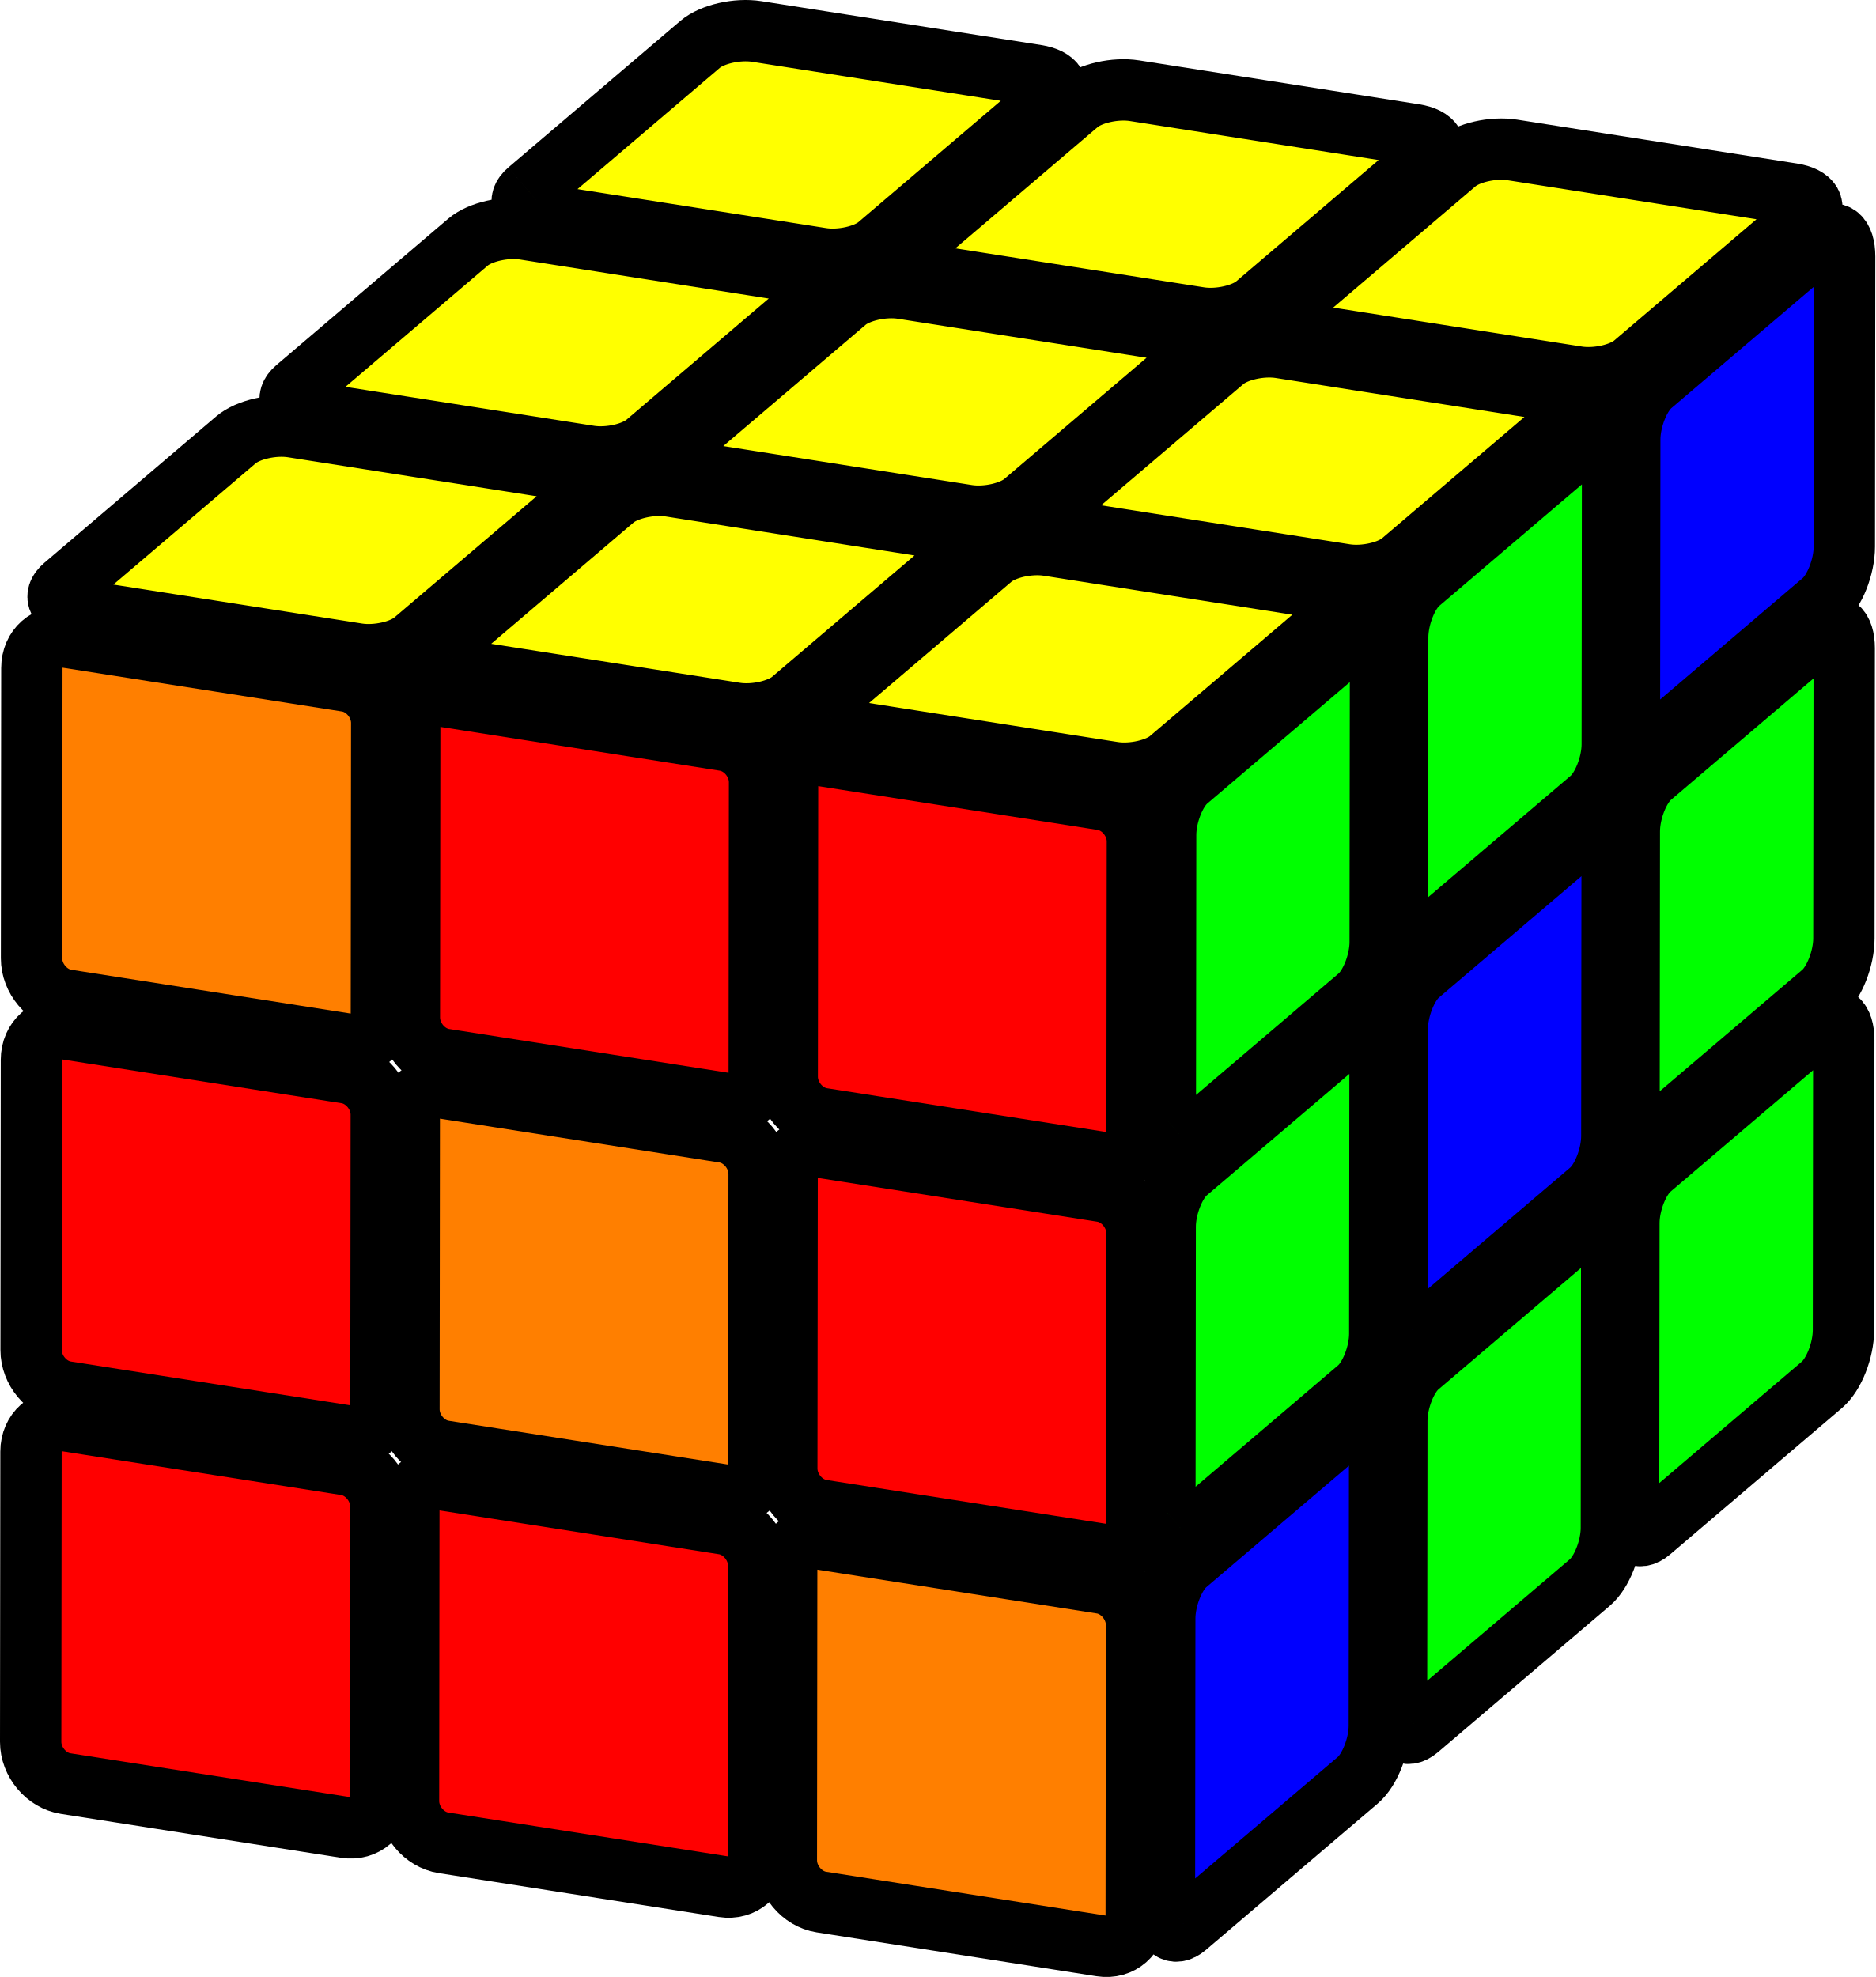
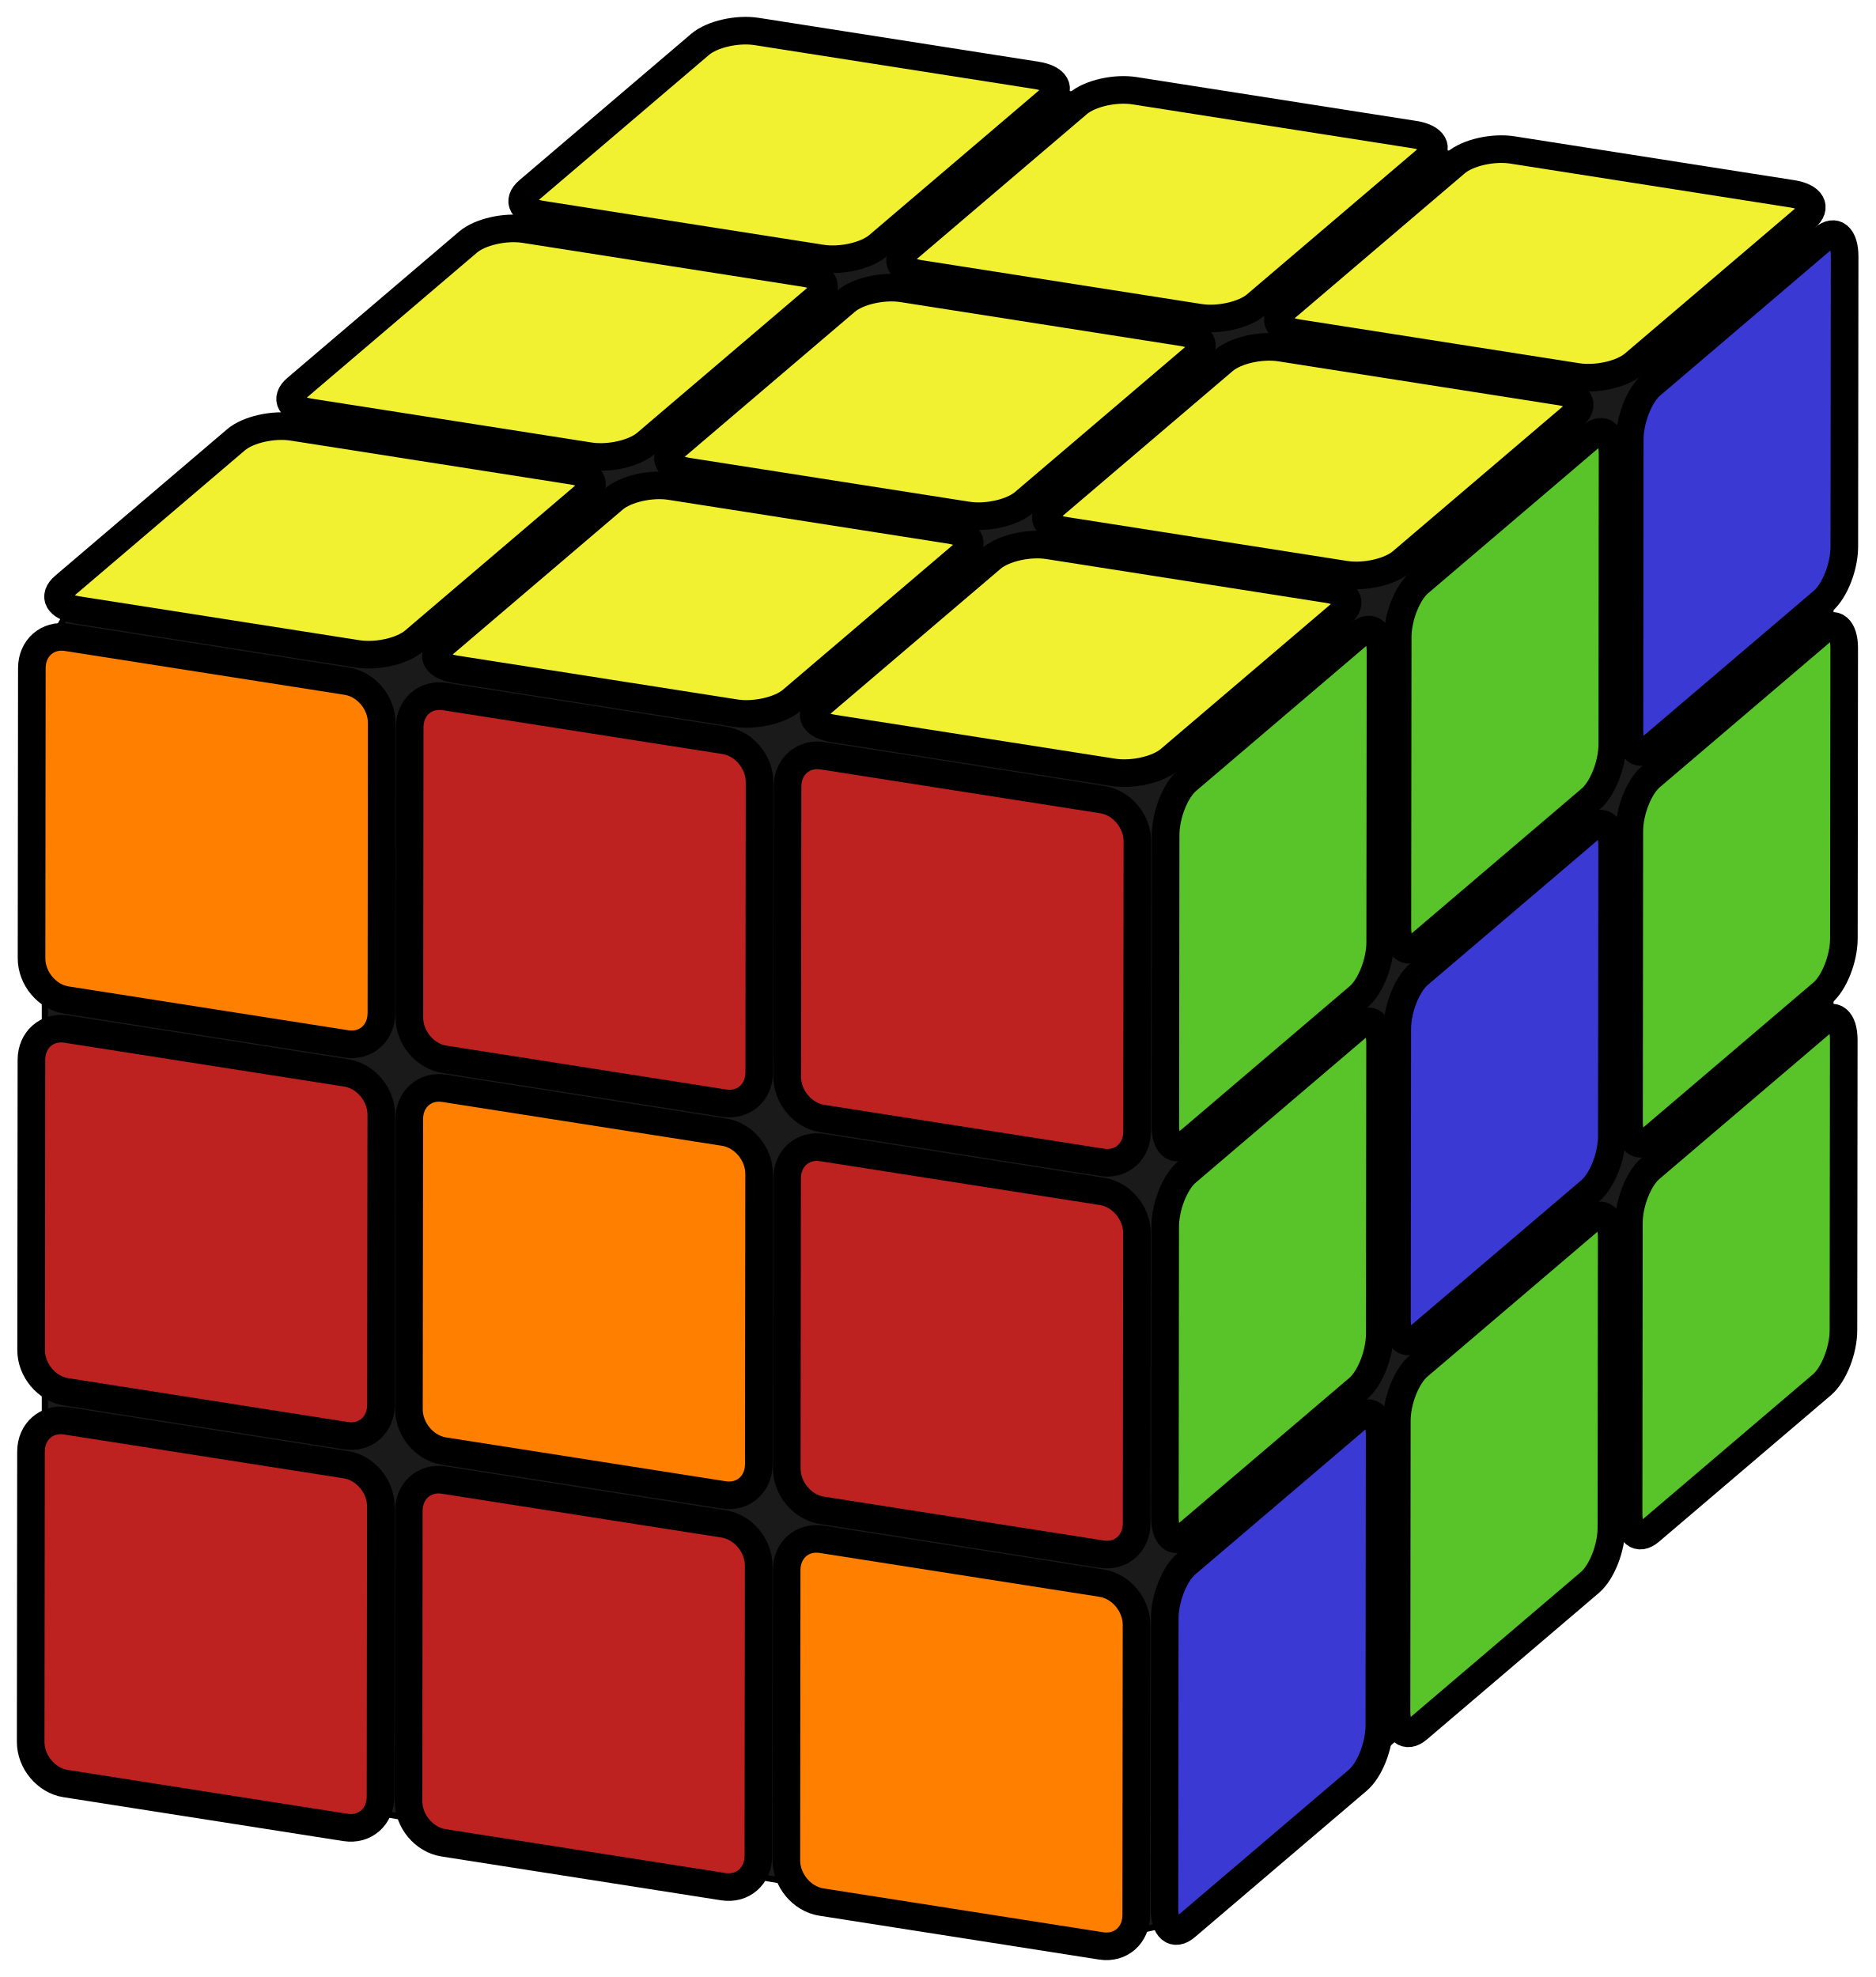
<svg xmlns="http://www.w3.org/2000/svg" version="1.1" width="305.705" height="322.321" id="svg2">
  <defs id="defs4" />
-   <path style="fill:#0000ff;fill-opacity:1;fill-rule:evenodd;stroke:#000000;stroke-width:10;stroke-linecap:butt;stroke-linejoin:miter;stroke-miterlimit:4;stroke-opacity:1" id="path4819" d="m 269.121,121.901 c 0,0 28.023,-23.878 28.023,-23.878 1.941,-1.654 3.506,-5.622 3.509,-8.899 0,0 0.052,-47.312 0.052,-47.312 0.004,-3.276 -1.556,-4.583 -3.496,-2.929 0,0 -28.023,23.878 -28.023,23.878 -1.941,1.654 -3.506,5.622 -3.509,8.899 0,0 -0.052,47.312 -0.052,47.312 -0.004,3.276 1.556,4.583 3.496,2.929 0,0 0,0 0,0" />
-   <path style="fill:#00ff00;fill-opacity:1;fill-rule:evenodd;stroke:#000000;stroke-width:10;stroke-linecap:butt;stroke-linejoin:miter;stroke-miterlimit:4;stroke-opacity:1" id="path4817" d="m 269.051,185.773 c 0,0 28.023,-23.878 28.023,-23.878 1.941,-1.654 3.506,-5.622 3.509,-8.899 0,0 0.052,-47.312 0.052,-47.312 0.004,-3.276 -1.556,-4.583 -3.496,-2.929 0,0 -28.023,23.878 -28.023,23.878 -1.941,1.654 -3.506,5.622 -3.509,8.899 0,0 -0.052,47.312 -0.052,47.312 -0.004,3.276 1.556,4.583 3.496,2.929 0,0 0,0 0,0" />
-   <path style="fill:#00ff00;fill-opacity:1;fill-rule:evenodd;stroke:#000000;stroke-width:10;stroke-linecap:butt;stroke-linejoin:miter;stroke-miterlimit:4;stroke-opacity:1" id="path4815" d="m 268.98,249.645 c 0,0 28.023,-23.878 28.023,-23.878 1.941,-1.654 3.506,-5.622 3.509,-8.899 0,0 0.052,-47.312 0.052,-47.312 0.004,-3.276 -1.556,-4.583 -3.496,-2.929 0,0 -28.023,23.878 -28.023,23.878 -1.941,1.654 -3.506,5.622 -3.509,8.899 0,0 -0.052,47.312 -0.052,47.312 -0.004,3.276 1.556,4.583 3.496,2.929 0,0 0,0 0,0" />
-   <path style="fill:#00ff00;fill-opacity:1;fill-rule:evenodd;stroke:#000000;stroke-width:10;stroke-linecap:butt;stroke-linejoin:miter;stroke-miterlimit:4;stroke-opacity:1" id="path4813" d="m 231.291,154.137 c 0,0 28.023,-23.878 28.023,-23.878 1.941,-1.654 3.506,-5.622 3.509,-8.899 0,0 0.052,-47.312 0.052,-47.312 0.004,-3.276 -1.556,-4.583 -3.496,-2.929 0,0 -28.023,23.878 -28.023,23.878 -1.941,1.654 -3.506,5.622 -3.509,8.899 0,0 -0.052,47.312 -0.052,47.312 -0.004,3.276 1.556,4.583 3.496,2.929 0,0 0,0 0,0" />
-   <path style="fill:#0000ff;fill-opacity:1;fill-rule:evenodd;stroke:#000000;stroke-width:10;stroke-linecap:butt;stroke-linejoin:miter;stroke-miterlimit:4;stroke-opacity:1" id="path4811" d="m 231.221,218.009 c 0,0 28.023,-23.878 28.023,-23.878 1.941,-1.654 3.506,-5.622 3.509,-8.899 0,0 0.052,-47.312 0.052,-47.312 0.004,-3.276 -1.556,-4.583 -3.496,-2.929 0,0 -28.023,23.878 -28.023,23.878 -1.941,1.654 -3.506,5.622 -3.509,8.899 0,0 -0.052,47.312 -0.052,47.312 -0.004,3.276 1.556,4.583 3.496,2.929 0,0 0,0 0,0" />
-   <path style="fill:#00ff00;fill-opacity:1;fill-rule:evenodd;stroke:#000000;stroke-width:10;stroke-linecap:butt;stroke-linejoin:miter;stroke-miterlimit:4;stroke-opacity:1" id="path4809" d="m 231.15,281.881 c 0,0 28.023,-23.878 28.023,-23.878 1.941,-1.654 3.506,-5.622 3.509,-8.899 0,0 0.052,-47.312 0.052,-47.312 0.004,-3.276 -1.556,-4.583 -3.496,-2.929 0,0 -28.023,23.878 -28.023,23.878 -1.941,1.654 -3.506,5.622 -3.509,8.899 0,0 -0.052,47.312 -0.052,47.312 -0.004,3.276 1.556,4.583 3.496,2.929 0,0 0,0 0,0" />
-   <path style="fill:#00ff00;fill-opacity:1;fill-rule:evenodd;stroke:#000000;stroke-width:10;stroke-linecap:butt;stroke-linejoin:miter;stroke-miterlimit:4;stroke-opacity:1" id="path4807" d="m 193.461,186.373 c 0,0 28.023,-23.878 28.023,-23.878 1.941,-1.654 3.506,-5.622 3.509,-8.899 0,0 0.052,-47.312 0.052,-47.312 0.004,-3.276 -1.556,-4.583 -3.496,-2.929 0,0 -28.023,23.878 -28.023,23.878 -1.941,1.654 -3.506,5.622 -3.509,8.899 0,0 -0.052,47.312 -0.052,47.312 -0.004,3.276 1.556,4.583 3.496,2.929 0,0 0,0 0,0" />
-   <path style="fill:#00ff00;fill-opacity:1;fill-rule:evenodd;stroke:#000000;stroke-width:10;stroke-linecap:butt;stroke-linejoin:miter;stroke-miterlimit:4;stroke-opacity:1" id="path4805" d="m 193.39,250.245 c 0,0 28.023,-23.878 28.023,-23.878 1.941,-1.654 3.506,-5.622 3.509,-8.899 0,0 0.052,-47.312 0.052,-47.312 0.004,-3.276 -1.556,-4.583 -3.496,-2.929 0,0 -28.023,23.878 -28.023,23.878 -1.941,1.654 -3.506,5.622 -3.509,8.899 0,0 -0.052,47.312 -0.052,47.312 -0.004,3.276 1.556,4.583 3.496,2.929 0,0 0,0 0,0" />
-   <path style="fill:#0000ff;fill-opacity:1;fill-rule:evenodd;stroke:#000000;stroke-width:10;stroke-linecap:butt;stroke-linejoin:miter;stroke-miterlimit:4;stroke-opacity:1" id="use3934" d="m 193.32,314.117 c 0,0 28.023,-23.878 28.023,-23.878 1.941,-1.654 3.506,-5.622 3.509,-8.899 0,0 0.052,-47.312 0.052,-47.312 0.004,-3.276 -1.556,-4.583 -3.496,-2.929 0,0 -28.023,23.878 -28.023,23.878 -1.941,1.654 -3.506,5.622 -3.509,8.899 0,0 -0.052,47.312 -0.052,47.312 -0.004,3.276 1.556,4.583 3.496,2.929 0,0 0,0 0,0" />
-   <path style="fill:#ff7f00;fill-opacity:1;fill-rule:evenodd;stroke:#000000;stroke-width:10;stroke-linecap:butt;stroke-linejoin:miter;stroke-miterlimit:4;stroke-opacity:1" id="path4783" d="m 56.463,170.196 c 0,0 -45.625,-7.153 -45.625,-7.153 -3.16,-0.495 -5.7,-3.532 -5.697,-6.808 0,0 0.052,-47.312 0.052,-47.312 0.004,-3.276 2.55,-5.515 5.71,-5.02 0,0 45.625,7.153 45.625,7.153 3.16,0.495 5.7,3.532 5.697,6.808 0,0 -0.052,47.312 -0.052,47.312 -0.004,3.276 -2.55,5.515 -5.71,5.02 0,0 0,0 0,0" />
-   <path style="fill:#ff0000;fill-opacity:1;fill-rule:evenodd;stroke:#000000;stroke-width:10;stroke-linecap:butt;stroke-linejoin:miter;stroke-miterlimit:4;stroke-opacity:1" id="path4781" d="m 56.393,234.067 c 0,0 -45.625,-7.153 -45.625,-7.153 -3.16,-0.495 -5.7,-3.532 -5.697,-6.808 0,0 0.052,-47.312 0.052,-47.312 0.004,-3.276 2.55,-5.515 5.71,-5.02 0,0 45.625,7.153 45.625,7.153 3.16,0.495 5.7,3.532 5.697,6.808 0,0 -0.052,47.313 -0.052,47.313 -0.004,3.276 -2.55,5.515 -5.71,5.02 0,0 0,0 0,0" />
-   <path style="fill:#ff0000;fill-opacity:1;fill-rule:evenodd;stroke:#000000;stroke-width:10;stroke-linecap:butt;stroke-linejoin:miter;stroke-miterlimit:4;stroke-opacity:1" id="path4779" d="m 56.322,297.939 c 0,0 -45.625,-7.153 -45.625,-7.153 -3.16,-0.495 -5.7,-3.532 -5.697,-6.808 0,0 0.052,-47.312 0.052,-47.312 0.004,-3.276 2.55,-5.515 5.71,-5.02 0,0 45.625,7.153 45.625,7.153 3.16,0.495 5.7,3.532 5.697,6.808 0,0 -0.052,47.312 -0.052,47.312 -0.004,3.276 -2.55,5.515 -5.71,5.02 0,0 0,0 0,0" />
-   <path style="fill:#ff0000;fill-opacity:1;fill-rule:evenodd;stroke:#000000;stroke-width:10;stroke-linecap:butt;stroke-linejoin:miter;stroke-miterlimit:4;stroke-opacity:1" id="path4777" d="m 118.057,179.852 c 0,0 -45.625,-7.153 -45.625,-7.153 -3.16,-0.495 -5.7,-3.532 -5.697,-6.808 0,0 0.052,-47.312 0.052,-47.312 0.004,-3.276 2.55,-5.515 5.71,-5.02 0,0 45.625,7.153 45.625,7.153 3.16,0.495 5.7,3.532 5.697,6.808 0,0 -0.052,47.312 -0.052,47.312 -0.004,3.276 -2.55,5.515 -5.71,5.02 0,0 0,0 0,0" />
-   <path style="fill:#ff7f00;fill-opacity:1;fill-rule:evenodd;stroke:#000000;stroke-width:10;stroke-linecap:butt;stroke-linejoin:miter;stroke-miterlimit:4;stroke-opacity:1" id="path4775" d="m 117.987,243.724 c 0,0 -45.625,-7.153 -45.625,-7.153 -3.16,-0.495 -5.7,-3.532 -5.697,-6.808 0,0 0.052,-47.312 0.052,-47.312 0.004,-3.276 2.55,-5.515 5.71,-5.02 0,0 45.625,7.153 45.625,7.153 3.16,0.495 5.7,3.532 5.697,6.808 0,0 -0.052,47.313 -0.052,47.313 -0.004,3.276 -2.55,5.515 -5.71,5.02 0,0 0,0 0,0" />
-   <path style="fill:#ff0000;fill-opacity:1;fill-rule:evenodd;stroke:#000000;stroke-width:10;stroke-linecap:butt;stroke-linejoin:miter;stroke-miterlimit:4;stroke-opacity:1" id="path4773" d="m 117.916,307.596 c 0,0 -45.625,-7.153 -45.625,-7.153 -3.16,-0.495 -5.7,-3.532 -5.697,-6.808 0,0 0.052,-47.312 0.052,-47.312 0.004,-3.276 2.55,-5.515 5.71,-5.02 0,0 45.625,7.153 45.625,7.153 3.16,0.495 5.7,3.532 5.697,6.808 0,0 -0.052,47.312 -0.052,47.312 -0.004,3.276 -2.55,5.515 -5.71,5.02 0,0 0,0 0,0" />
-   <path style="fill:#ff0000;fill-opacity:1;fill-rule:evenodd;stroke:#000000;stroke-width:10;stroke-linecap:butt;stroke-linejoin:miter;stroke-miterlimit:4;stroke-opacity:1" id="path4771" d="m 179.652,189.509 c 0,0 -45.625,-7.153 -45.625,-7.153 -3.16,-0.495 -5.7,-3.532 -5.697,-6.808 0,0 0.052,-47.312 0.052,-47.312 0.004,-3.276 2.55,-5.515 5.71,-5.02 0,0 45.625,7.153 45.625,7.153 3.16,0.495 5.7,3.532 5.697,6.808 0,0 -0.052,47.312 -0.052,47.312 -0.004,3.276 -2.55,5.515 -5.71,5.02 0,0 0,0 0,0" />
-   <path style="fill:#ff0000;fill-opacity:1;fill-rule:evenodd;stroke:#000000;stroke-width:10;stroke-linecap:butt;stroke-linejoin:miter;stroke-miterlimit:4;stroke-opacity:1" id="path4769" d="m 179.581,253.381 c 0,0 -45.625,-7.153 -45.625,-7.153 -3.16,-0.495 -5.7,-3.532 -5.697,-6.808 0,0 0.052,-47.312 0.052,-47.312 0.004,-3.276 2.55,-5.515 5.71,-5.02 0,0 45.625,7.153 45.625,7.153 3.16,0.495 5.7,3.532 5.697,6.808 0,0 -0.052,47.313 -0.052,47.313 -0.004,3.276 -2.55,5.515 -5.71,5.02 0,0 0,0 0,0" />
-   <path style="fill:#ff7f00;fill-opacity:1;fill-rule:evenodd;stroke:#000000;stroke-width:10;stroke-linecap:butt;stroke-linejoin:miter;stroke-miterlimit:4;stroke-opacity:1" id="use3934-1" d="m 179.511,317.253 c 0,0 -45.625,-7.153 -45.625,-7.153 -3.16,-0.495 -5.7,-3.532 -5.697,-6.808 0,0 0.052,-47.312 0.052,-47.312 0.004,-3.276 2.55,-5.515 5.71,-5.02 0,0 45.625,7.153 45.625,7.153 3.16,0.495 5.7,3.532 5.697,6.808 0,0 -0.052,47.312 -0.052,47.312 -0.004,3.276 -2.55,5.515 -5.71,5.02 0,0 0,0 0,0" />
-   <path style="fill:#ffff00;fill-opacity:1;fill-rule:evenodd;stroke:#000000;stroke-width:10;stroke-linecap:butt;stroke-linejoin:miter;stroke-miterlimit:4;stroke-opacity:1" id="path4801" d="m 209.307,50.415 c 0,0 28.023,-23.878 28.023,-23.878 1.941,-1.654 6.046,-2.586 9.206,-2.091 0,0 45.625,7.153 45.625,7.153 3.16,0.495 4.141,2.225 2.2,3.879 0,0 -28.023,23.878 -28.023,23.878 -1.941,1.654 -6.046,2.586 -9.206,2.091 0,0 -45.625,-7.153 -45.625,-7.153 -3.16,-0.495 -4.141,-2.225 -2.2,-3.879 0,0 0,0 0,0" />
-   <path style="fill:#ffff00;fill-opacity:1;fill-rule:evenodd;stroke:#000000;stroke-width:10;stroke-linecap:butt;stroke-linejoin:miter;stroke-miterlimit:4;stroke-opacity:1" id="path4799" d="m 147.712,40.759 c 0,0 28.023,-23.878 28.023,-23.878 1.941,-1.654 6.046,-2.586 9.206,-2.091 0,0 45.625,7.153 45.625,7.153 3.16,0.495 4.141,2.225 2.2,3.879 0,0 -28.023,23.878 -28.023,23.878 -1.941,1.654 -6.046,2.586 -9.206,2.091 0,0 -45.625,-7.153 -45.625,-7.153 -3.16,-0.495 -4.141,-2.225 -2.2,-3.879 0,0 0,0 0,0" />
-   <path style="fill:#ffff00;fill-opacity:1;fill-rule:evenodd;stroke:#000000;stroke-width:10;stroke-linecap:butt;stroke-linejoin:miter;stroke-miterlimit:4;stroke-opacity:1" id="path4797" d="m 86.118,31.102 c 0,0 28.022,-23.878 28.022,-23.878 1.941,-1.654 6.046,-2.586 9.206,-2.091 0,0 45.625,7.153 45.625,7.153 3.16,0.495 4.141,2.225 2.2,3.879 0,0 -28.023,23.878 -28.023,23.878 -1.941,1.654 -6.046,2.586 -9.206,2.091 0,0 -45.625,-7.153 -45.625,-7.153 -3.16,-0.495 -4.141,-2.225 -2.2,-3.879 0,0 0,0 0,0" />
-   <path style="fill:#ffff00;fill-opacity:1;fill-rule:evenodd;stroke:#000000;stroke-width:10;stroke-linecap:butt;stroke-linejoin:miter;stroke-miterlimit:4;stroke-opacity:1" id="path4795" d="m 171.476,82.651 c 0,0 28.023,-23.878 28.023,-23.878 1.941,-1.654 6.046,-2.586 9.206,-2.091 0,0 45.625,7.153 45.625,7.153 3.16,0.495 4.141,2.225 2.2,3.879 0,0 -28.023,23.878 -28.023,23.878 -1.941,1.654 -6.046,2.586 -9.206,2.091 0,0 -45.625,-7.153 -45.625,-7.153 -3.16,-0.495 -4.141,-2.225 -2.2,-3.879 0,0 0,0 0,0" />
-   <path style="fill:#ffff00;fill-opacity:1;fill-rule:evenodd;stroke:#000000;stroke-width:10;stroke-linecap:butt;stroke-linejoin:miter;stroke-miterlimit:4;stroke-opacity:1" id="path4793" d="m 109.882,72.994 c 0,0 28.023,-23.878 28.023,-23.878 1.941,-1.654 6.046,-2.586 9.206,-2.091 0,0 45.625,7.153 45.625,7.153 3.16,0.495 4.141,2.225 2.2,3.879 0,0 -28.023,23.878 -28.023,23.878 -1.941,1.654 -6.046,2.586 -9.206,2.091 0,0 -45.625,-7.153 -45.625,-7.153 -3.16,-0.495 -4.141,-2.225 -2.2,-3.879 0,0 0,0 0,0" />
-   <path style="fill:#ffff00;fill-opacity:1;fill-rule:evenodd;stroke:#000000;stroke-width:10;stroke-linecap:butt;stroke-linejoin:miter;stroke-miterlimit:4;stroke-opacity:1" id="path4791" d="m 48.287,63.338 c 0,0 28.023,-23.878 28.023,-23.878 1.941,-1.654 6.046,-2.586 9.206,-2.091 0,0 45.625,7.153 45.625,7.153 3.16,0.495 4.141,2.225 2.2,3.879 0,0 -28.023,23.878 -28.023,23.878 -1.941,1.654 -6.046,2.586 -9.206,2.091 0,0 -45.625,-7.153 -45.625,-7.153 -3.16,-0.495 -4.141,-2.225 -2.2,-3.879 0,0 0,0 0,0" />
-   <path style="fill:#ffff00;fill-opacity:1;fill-rule:evenodd;stroke:#000000;stroke-width:10;stroke-linecap:butt;stroke-linejoin:miter;stroke-miterlimit:4;stroke-opacity:1" id="path4789" d="m 133.646,114.887 c 0,0 28.022,-23.878 28.022,-23.878 1.941,-1.654 6.046,-2.586 9.206,-2.091 0,0 45.625,7.153 45.625,7.153 3.16,0.495 4.141,2.225 2.2,3.879 0,0 -28.023,23.878 -28.023,23.878 -1.941,1.654 -6.046,2.586 -9.206,2.091 0,0 -45.625,-7.153 -45.625,-7.153 -3.16,-0.495 -4.141,-2.225 -2.2,-3.879 0,0 0,0 0,0" />
-   <path style="fill:#ffff00;fill-opacity:1;fill-rule:evenodd;stroke:#000000;stroke-width:10;stroke-linecap:butt;stroke-linejoin:miter;stroke-miterlimit:4;stroke-opacity:1" id="path4787" d="m 72.051,105.23 c 0,0 28.022,-23.878 28.022,-23.878 1.941,-1.654 6.046,-2.586 9.206,-2.091 0,0 45.625,7.153 45.625,7.153 3.16,0.495 4.141,2.225 2.2,3.879 0,0 -28.023,23.878 -28.023,23.878 -1.941,1.654 -6.046,2.586 -9.206,2.091 0,0 -45.625,-7.153 -45.625,-7.153 -3.16,-0.495 -4.141,-2.225 -2.2,-3.879 0,0 0,0 0,0" />
-   <path style="fill:#ffff00;fill-opacity:1;fill-rule:evenodd;stroke:#000000;stroke-width:10;stroke-linecap:butt;stroke-linejoin:miter;stroke-miterlimit:4;stroke-opacity:1" id="use3934-6" d="m 10.457,95.573 c 0,0 28.023,-23.878 28.023,-23.878 1.941,-1.654 6.046,-2.586 9.206,-2.091 0,0 45.625,7.153 45.625,7.153 3.16,0.495 4.141,2.225 2.2,3.879 0,0 -28.023,23.878 -28.023,23.878 -1.941,1.654 -6.046,2.586 -9.206,2.091 0,0 -45.625,-7.153 -45.625,-7.153 -3.16,-0.495 -4.141,-2.225 -2.2,-3.879 0,0 0,0 0,0" />
+   <path style="fill:#1a1a1a;stroke:#000000;stroke-width:1px;stroke-linecap:butt;stroke-linejoin:miter;stroke-opacity:1" d="m 12.627,97.029 -5.317,9.304 0,180.101 174.12,29.242 11.962,-2.658 105.004,-91.712 0,-180.101 -5.981,-7.31 L 118.96,6.646 z" id="path4440" />
+   <path style="fill:#3a39d4;fill-opacity:1;fill-rule:evenodd;stroke:#000000;stroke-width:4.5;stroke-linecap:butt;stroke-linejoin:miter;stroke-miterlimit:4;stroke-opacity:1;stroke-dasharray:none" id="path4819" d="m 269.121,121.901 c 0,0 28.023,-23.878 28.023,-23.878 1.941,-1.654 3.506,-5.622 3.509,-8.899 0,0 0.052,-47.312 0.052,-47.312 0.004,-3.276 -1.556,-4.583 -3.496,-2.929 0,0 -28.023,23.878 -28.023,23.878 -1.941,1.654 -3.506,5.622 -3.509,8.899 0,0 -0.052,47.312 -0.052,47.312 -0.004,3.276 1.556,4.583 3.496,2.929 0,0 0,0 0,0" />
+   <path style="fill:#58c42a;fill-opacity:1;fill-rule:evenodd;stroke:#000000;stroke-width:4.5;stroke-linecap:butt;stroke-linejoin:miter;stroke-miterlimit:4;stroke-opacity:1;stroke-dasharray:none" id="path4817" d="m 269.051,185.773 c 0,0 28.023,-23.878 28.023,-23.878 1.941,-1.654 3.506,-5.622 3.509,-8.899 0,0 0.052,-47.312 0.052,-47.312 0.004,-3.276 -1.556,-4.583 -3.496,-2.929 0,0 -28.023,23.878 -28.023,23.878 -1.941,1.654 -3.506,5.622 -3.509,8.899 0,0 -0.052,47.312 -0.052,47.312 -0.004,3.276 1.556,4.583 3.496,2.929 0,0 0,0 0,0" />
+   <path style="fill:#58c42a;fill-opacity:1;fill-rule:evenodd;stroke:#000000;stroke-width:4.5;stroke-linecap:butt;stroke-linejoin:miter;stroke-miterlimit:4;stroke-opacity:1;stroke-dasharray:none" id="path4815" d="m 268.98,249.645 c 0,0 28.023,-23.878 28.023,-23.878 1.941,-1.654 3.506,-5.622 3.509,-8.899 0,0 0.052,-47.312 0.052,-47.312 0.004,-3.276 -1.556,-4.583 -3.496,-2.929 0,0 -28.023,23.878 -28.023,23.878 -1.941,1.654 -3.506,5.622 -3.509,8.899 0,0 -0.052,47.312 -0.052,47.312 -0.004,3.276 1.556,4.583 3.496,2.929 0,0 0,0 0,0" />
+   <path style="fill:#58c42a;fill-opacity:1;fill-rule:evenodd;stroke:#000000;stroke-width:4.5;stroke-linecap:butt;stroke-linejoin:miter;stroke-miterlimit:4;stroke-opacity:1;stroke-dasharray:none" id="path4813" d="m 231.291,154.137 c 0,0 28.023,-23.878 28.023,-23.878 1.941,-1.654 3.506,-5.622 3.509,-8.899 0,0 0.052,-47.312 0.052,-47.312 0.004,-3.276 -1.556,-4.583 -3.496,-2.929 0,0 -28.023,23.878 -28.023,23.878 -1.941,1.654 -3.506,5.622 -3.509,8.899 0,0 -0.052,47.312 -0.052,47.312 -0.004,3.276 1.556,4.583 3.496,2.929 0,0 0,0 0,0" />
+   <path style="fill:#3a39d4;fill-opacity:1;fill-rule:evenodd;stroke:#000000;stroke-width:4.5;stroke-linecap:butt;stroke-linejoin:miter;stroke-miterlimit:4;stroke-opacity:1;stroke-dasharray:none" id="path4811" d="m 231.221,218.009 c 0,0 28.023,-23.878 28.023,-23.878 1.941,-1.654 3.506,-5.622 3.509,-8.899 0,0 0.052,-47.312 0.052,-47.312 0.004,-3.276 -1.556,-4.583 -3.496,-2.929 0,0 -28.023,23.878 -28.023,23.878 -1.941,1.654 -3.506,5.622 -3.509,8.899 0,0 -0.052,47.312 -0.052,47.312 -0.004,3.276 1.556,4.583 3.496,2.929 0,0 0,0 0,0" />
+   <path style="fill:#58c42a;fill-opacity:1;fill-rule:evenodd;stroke:#000000;stroke-width:4.5;stroke-linecap:butt;stroke-linejoin:miter;stroke-miterlimit:4;stroke-opacity:1;stroke-dasharray:none" id="path4809" d="m 231.15,281.881 c 0,0 28.023,-23.878 28.023,-23.878 1.941,-1.654 3.506,-5.622 3.509,-8.899 0,0 0.052,-47.312 0.052,-47.312 0.004,-3.276 -1.556,-4.583 -3.496,-2.929 0,0 -28.023,23.878 -28.023,23.878 -1.941,1.654 -3.506,5.622 -3.509,8.899 0,0 -0.052,47.312 -0.052,47.312 -0.004,3.276 1.556,4.583 3.496,2.929 0,0 0,0 0,0" />
+   <path style="fill:#58c42a;fill-opacity:1;fill-rule:evenodd;stroke:#000000;stroke-width:4.5;stroke-linecap:butt;stroke-linejoin:miter;stroke-miterlimit:4;stroke-opacity:1;stroke-dasharray:none" id="path4807" d="m 193.461,186.373 c 0,0 28.023,-23.878 28.023,-23.878 1.941,-1.654 3.506,-5.622 3.509,-8.899 0,0 0.052,-47.312 0.052,-47.312 0.004,-3.276 -1.556,-4.583 -3.496,-2.929 0,0 -28.023,23.878 -28.023,23.878 -1.941,1.654 -3.506,5.622 -3.509,8.899 0,0 -0.052,47.312 -0.052,47.312 -0.004,3.276 1.556,4.583 3.496,2.929 0,0 0,0 0,0" />
+   <path style="fill:#58c42a;fill-opacity:1;fill-rule:evenodd;stroke:#000000;stroke-width:4.5;stroke-linecap:butt;stroke-linejoin:miter;stroke-miterlimit:4;stroke-opacity:1;stroke-dasharray:none" id="path4805" d="m 193.39,250.245 c 0,0 28.023,-23.878 28.023,-23.878 1.941,-1.654 3.506,-5.622 3.509,-8.899 0,0 0.052,-47.312 0.052,-47.312 0.004,-3.276 -1.556,-4.583 -3.496,-2.929 0,0 -28.023,23.878 -28.023,23.878 -1.941,1.654 -3.506,5.622 -3.509,8.899 0,0 -0.052,47.312 -0.052,47.312 -0.004,3.276 1.556,4.583 3.496,2.929 0,0 0,0 0,0" />
+   <path style="fill:#3a39d4;fill-opacity:1;fill-rule:evenodd;stroke:#000000;stroke-width:4.5;stroke-linecap:butt;stroke-linejoin:miter;stroke-miterlimit:4;stroke-opacity:1;stroke-dasharray:none" id="use3934" d="m 193.32,314.117 c 0,0 28.023,-23.878 28.023,-23.878 1.941,-1.654 3.506,-5.622 3.509,-8.899 0,0 0.052,-47.312 0.052,-47.312 0.004,-3.276 -1.556,-4.583 -3.496,-2.929 0,0 -28.023,23.878 -28.023,23.878 -1.941,1.654 -3.506,5.622 -3.509,8.899 0,0 -0.052,47.312 -0.052,47.312 -0.004,3.276 1.556,4.583 3.496,2.929 0,0 0,0 0,0" />
+   <path style="fill:#ff7f00;fill-opacity:1;fill-rule:evenodd;stroke:#000000;stroke-width:4.5;stroke-linecap:butt;stroke-linejoin:miter;stroke-miterlimit:4;stroke-opacity:1;stroke-dasharray:none" id="path4783" d="m 56.463,170.196 c 0,0 -45.625,-7.153 -45.625,-7.153 -3.16,-0.495 -5.7,-3.532 -5.697,-6.808 0,0 0.052,-47.312 0.052,-47.312 0.004,-3.276 2.55,-5.515 5.71,-5.02 0,0 45.625,7.153 45.625,7.153 3.16,0.495 5.7,3.532 5.697,6.808 0,0 -0.052,47.312 -0.052,47.312 -0.004,3.276 -2.55,5.515 -5.71,5.02 0,0 0,0 0,0" />
+   <path style="fill:#bd2221;fill-opacity:1;fill-rule:evenodd;stroke:#000000;stroke-width:4.5;stroke-linecap:butt;stroke-linejoin:miter;stroke-miterlimit:4;stroke-opacity:1;stroke-dasharray:none" id="path4781" d="m 56.393,234.067 c 0,0 -45.625,-7.153 -45.625,-7.153 -3.16,-0.495 -5.7,-3.532 -5.697,-6.808 0,0 0.052,-47.312 0.052,-47.312 0.004,-3.276 2.55,-5.515 5.71,-5.02 0,0 45.625,7.153 45.625,7.153 3.16,0.495 5.7,3.532 5.697,6.808 0,0 -0.052,47.313 -0.052,47.313 -0.004,3.276 -2.55,5.515 -5.71,5.02 0,0 0,0 0,0" />
+   <path style="fill:#bd2221;fill-opacity:1;fill-rule:evenodd;stroke:#000000;stroke-width:4.5;stroke-linecap:butt;stroke-linejoin:miter;stroke-miterlimit:4;stroke-opacity:1;stroke-dasharray:none" id="path4779" d="m 56.322,297.939 c 0,0 -45.625,-7.153 -45.625,-7.153 -3.16,-0.495 -5.7,-3.532 -5.697,-6.808 0,0 0.052,-47.312 0.052,-47.312 0.004,-3.276 2.55,-5.515 5.71,-5.02 0,0 45.625,7.153 45.625,7.153 3.16,0.495 5.7,3.532 5.697,6.808 0,0 -0.052,47.312 -0.052,47.312 -0.004,3.276 -2.55,5.515 -5.71,5.02 0,0 0,0 0,0" />
+   <path style="fill:#bd2221;fill-opacity:1;fill-rule:evenodd;stroke:#000000;stroke-width:4.5;stroke-linecap:butt;stroke-linejoin:miter;stroke-miterlimit:4;stroke-opacity:1;stroke-dasharray:none" id="path4777" d="m 118.057,179.852 c 0,0 -45.625,-7.153 -45.625,-7.153 -3.16,-0.495 -5.7,-3.532 -5.697,-6.808 0,0 0.052,-47.312 0.052,-47.312 0.004,-3.276 2.55,-5.515 5.71,-5.02 0,0 45.625,7.153 45.625,7.153 3.16,0.495 5.7,3.532 5.697,6.808 0,0 -0.052,47.312 -0.052,47.312 -0.004,3.276 -2.55,5.515 -5.71,5.02 0,0 0,0 0,0" />
+   <path style="fill:#ff7f00;fill-opacity:1;fill-rule:evenodd;stroke:#000000;stroke-width:4.5;stroke-linecap:butt;stroke-linejoin:miter;stroke-miterlimit:4;stroke-opacity:1;stroke-dasharray:none" id="path4775" d="m 117.987,243.724 c 0,0 -45.625,-7.153 -45.625,-7.153 -3.16,-0.495 -5.7,-3.532 -5.697,-6.808 0,0 0.052,-47.312 0.052,-47.312 0.004,-3.276 2.55,-5.515 5.71,-5.02 0,0 45.625,7.153 45.625,7.153 3.16,0.495 5.7,3.532 5.697,6.808 0,0 -0.052,47.313 -0.052,47.313 -0.004,3.276 -2.55,5.515 -5.71,5.02 0,0 0,0 0,0" />
+   <path style="fill:#bd2221;fill-opacity:1;fill-rule:evenodd;stroke:#000000;stroke-width:4.5;stroke-linecap:butt;stroke-linejoin:miter;stroke-miterlimit:4;stroke-opacity:1;stroke-dasharray:none" id="path4773" d="m 117.916,307.596 c 0,0 -45.625,-7.153 -45.625,-7.153 -3.16,-0.495 -5.7,-3.532 -5.697,-6.808 0,0 0.052,-47.312 0.052,-47.312 0.004,-3.276 2.55,-5.515 5.71,-5.02 0,0 45.625,7.153 45.625,7.153 3.16,0.495 5.7,3.532 5.697,6.808 0,0 -0.052,47.312 -0.052,47.312 -0.004,3.276 -2.55,5.515 -5.71,5.02 0,0 0,0 0,0" />
+   <path style="fill:#bd2221;fill-opacity:1;fill-rule:evenodd;stroke:#000000;stroke-width:4.5;stroke-linecap:butt;stroke-linejoin:miter;stroke-miterlimit:4;stroke-opacity:1;stroke-dasharray:none" id="path4771" d="m 179.652,189.509 c 0,0 -45.625,-7.153 -45.625,-7.153 -3.16,-0.495 -5.7,-3.532 -5.697,-6.808 0,0 0.052,-47.312 0.052,-47.312 0.004,-3.276 2.55,-5.515 5.71,-5.02 0,0 45.625,7.153 45.625,7.153 3.16,0.495 5.7,3.532 5.697,6.808 0,0 -0.052,47.312 -0.052,47.312 -0.004,3.276 -2.55,5.515 -5.71,5.02 0,0 0,0 0,0" />
+   <path style="fill:#bd2221;fill-opacity:1;fill-rule:evenodd;stroke:#000000;stroke-width:4.5;stroke-linecap:butt;stroke-linejoin:miter;stroke-miterlimit:4;stroke-opacity:1;stroke-dasharray:none" id="path4769" d="m 179.581,253.381 c 0,0 -45.625,-7.153 -45.625,-7.153 -3.16,-0.495 -5.7,-3.532 -5.697,-6.808 0,0 0.052,-47.312 0.052,-47.312 0.004,-3.276 2.55,-5.515 5.71,-5.02 0,0 45.625,7.153 45.625,7.153 3.16,0.495 5.7,3.532 5.697,6.808 0,0 -0.052,47.313 -0.052,47.313 -0.004,3.276 -2.55,5.515 -5.71,5.02 0,0 0,0 0,0" />
+   <path style="fill:#ff7f00;fill-opacity:1;fill-rule:evenodd;stroke:#000000;stroke-width:4.5;stroke-linecap:butt;stroke-linejoin:miter;stroke-miterlimit:4;stroke-opacity:1;stroke-dasharray:none" id="use3934-1" d="m 179.511,317.253 c 0,0 -45.625,-7.153 -45.625,-7.153 -3.16,-0.495 -5.7,-3.532 -5.697,-6.808 0,0 0.052,-47.312 0.052,-47.312 0.004,-3.276 2.55,-5.515 5.71,-5.02 0,0 45.625,7.153 45.625,7.153 3.16,0.495 5.7,3.532 5.697,6.808 0,0 -0.052,47.312 -0.052,47.312 -0.004,3.276 -2.55,5.515 -5.71,5.02 0,0 0,0 0,0" />
+   <path style="fill:#f1f131;fill-opacity:1;fill-rule:evenodd;stroke:#000000;stroke-width:4.5;stroke-linecap:butt;stroke-linejoin:miter;stroke-miterlimit:4;stroke-opacity:1;stroke-dasharray:none" id="path4801" d="m 209.307,50.415 c 0,0 28.023,-23.878 28.023,-23.878 1.941,-1.654 6.046,-2.586 9.206,-2.091 0,0 45.625,7.153 45.625,7.153 3.16,0.495 4.141,2.225 2.2,3.879 0,0 -28.023,23.878 -28.023,23.878 -1.941,1.654 -6.046,2.586 -9.206,2.091 0,0 -45.625,-7.153 -45.625,-7.153 -3.16,-0.495 -4.141,-2.225 -2.2,-3.879 0,0 0,0 0,0" />
+   <path style="fill:#f1f131;fill-opacity:1;fill-rule:evenodd;stroke:#000000;stroke-width:4.5;stroke-linecap:butt;stroke-linejoin:miter;stroke-miterlimit:4;stroke-opacity:1;stroke-dasharray:none" id="path4799" d="m 147.712,40.759 c 0,0 28.023,-23.878 28.023,-23.878 1.941,-1.654 6.046,-2.586 9.206,-2.091 0,0 45.625,7.153 45.625,7.153 3.16,0.495 4.141,2.225 2.2,3.879 0,0 -28.023,23.878 -28.023,23.878 -1.941,1.654 -6.046,2.586 -9.206,2.091 0,0 -45.625,-7.153 -45.625,-7.153 -3.16,-0.495 -4.141,-2.225 -2.2,-3.879 0,0 0,0 0,0" />
+   <path style="fill:#f1f131;fill-opacity:1;fill-rule:evenodd;stroke:#000000;stroke-width:4.5;stroke-linecap:butt;stroke-linejoin:miter;stroke-miterlimit:4;stroke-opacity:1;stroke-dasharray:none" id="path4797" d="m 86.118,31.102 c 0,0 28.022,-23.878 28.022,-23.878 1.941,-1.654 6.046,-2.586 9.206,-2.091 0,0 45.625,7.153 45.625,7.153 3.16,0.495 4.141,2.225 2.2,3.879 0,0 -28.023,23.878 -28.023,23.878 -1.941,1.654 -6.046,2.586 -9.206,2.091 0,0 -45.625,-7.153 -45.625,-7.153 -3.16,-0.495 -4.141,-2.225 -2.2,-3.879 0,0 0,0 0,0" />
+   <path style="fill:#f1f131;fill-opacity:1;fill-rule:evenodd;stroke:#000000;stroke-width:4.5;stroke-linecap:butt;stroke-linejoin:miter;stroke-miterlimit:4;stroke-opacity:1;stroke-dasharray:none" id="path4795" d="m 171.476,82.651 c 0,0 28.023,-23.878 28.023,-23.878 1.941,-1.654 6.046,-2.586 9.206,-2.091 0,0 45.625,7.153 45.625,7.153 3.16,0.495 4.141,2.225 2.2,3.879 0,0 -28.023,23.878 -28.023,23.878 -1.941,1.654 -6.046,2.586 -9.206,2.091 0,0 -45.625,-7.153 -45.625,-7.153 -3.16,-0.495 -4.141,-2.225 -2.2,-3.879 0,0 0,0 0,0" />
+   <path style="fill:#f1f131;fill-opacity:1;fill-rule:evenodd;stroke:#000000;stroke-width:4.5;stroke-linecap:butt;stroke-linejoin:miter;stroke-miterlimit:4;stroke-opacity:1;stroke-dasharray:none" id="path4793" d="m 109.882,72.994 c 0,0 28.023,-23.878 28.023,-23.878 1.941,-1.654 6.046,-2.586 9.206,-2.091 0,0 45.625,7.153 45.625,7.153 3.16,0.495 4.141,2.225 2.2,3.879 0,0 -28.023,23.878 -28.023,23.878 -1.941,1.654 -6.046,2.586 -9.206,2.091 0,0 -45.625,-7.153 -45.625,-7.153 -3.16,-0.495 -4.141,-2.225 -2.2,-3.879 0,0 0,0 0,0" />
+   <path style="fill:#f1f131;fill-opacity:1;fill-rule:evenodd;stroke:#000000;stroke-width:4.5;stroke-linecap:butt;stroke-linejoin:miter;stroke-miterlimit:4;stroke-opacity:1;stroke-dasharray:none" id="path4791" d="m 48.287,63.338 c 0,0 28.023,-23.878 28.023,-23.878 1.941,-1.654 6.046,-2.586 9.206,-2.091 0,0 45.625,7.153 45.625,7.153 3.16,0.495 4.141,2.225 2.2,3.879 0,0 -28.023,23.878 -28.023,23.878 -1.941,1.654 -6.046,2.586 -9.206,2.091 0,0 -45.625,-7.153 -45.625,-7.153 -3.16,-0.495 -4.141,-2.225 -2.2,-3.879 0,0 0,0 0,0" />
+   <path style="fill:#f1f131;fill-opacity:1;fill-rule:evenodd;stroke:#000000;stroke-width:4.5;stroke-linecap:butt;stroke-linejoin:miter;stroke-miterlimit:4;stroke-opacity:1;stroke-dasharray:none" id="path4789" d="m 133.646,114.887 c 0,0 28.022,-23.878 28.022,-23.878 1.941,-1.654 6.046,-2.586 9.206,-2.091 0,0 45.625,7.153 45.625,7.153 3.16,0.495 4.141,2.225 2.2,3.879 0,0 -28.023,23.878 -28.023,23.878 -1.941,1.654 -6.046,2.586 -9.206,2.091 0,0 -45.625,-7.153 -45.625,-7.153 -3.16,-0.495 -4.141,-2.225 -2.2,-3.879 0,0 0,0 0,0" />
+   <path style="fill:#f1f131;fill-opacity:1;fill-rule:evenodd;stroke:#000000;stroke-width:4.5;stroke-linecap:butt;stroke-linejoin:miter;stroke-miterlimit:4;stroke-opacity:1;stroke-dasharray:none" id="path4787" d="m 72.051,105.23 c 0,0 28.022,-23.878 28.022,-23.878 1.941,-1.654 6.046,-2.586 9.206,-2.091 0,0 45.625,7.153 45.625,7.153 3.16,0.495 4.141,2.225 2.2,3.879 0,0 -28.023,23.878 -28.023,23.878 -1.941,1.654 -6.046,2.586 -9.206,2.091 0,0 -45.625,-7.153 -45.625,-7.153 -3.16,-0.495 -4.141,-2.225 -2.2,-3.879 0,0 0,0 0,0" />
+   <path style="fill:#f1f131;fill-opacity:1;fill-rule:evenodd;stroke:#000000;stroke-width:4.5;stroke-linecap:butt;stroke-linejoin:miter;stroke-miterlimit:4;stroke-opacity:1;stroke-dasharray:none" id="use3934-6" d="m 10.457,95.573 c 0,0 28.023,-23.878 28.023,-23.878 1.941,-1.654 6.046,-2.586 9.206,-2.091 0,0 45.625,7.153 45.625,7.153 3.16,0.495 4.141,2.225 2.2,3.879 0,0 -28.023,23.878 -28.023,23.878 -1.941,1.654 -6.046,2.586 -9.206,2.091 0,0 -45.625,-7.153 -45.625,-7.153 -3.16,-0.495 -4.141,-2.225 -2.2,-3.879 0,0 0,0 0,0" />
</svg>
